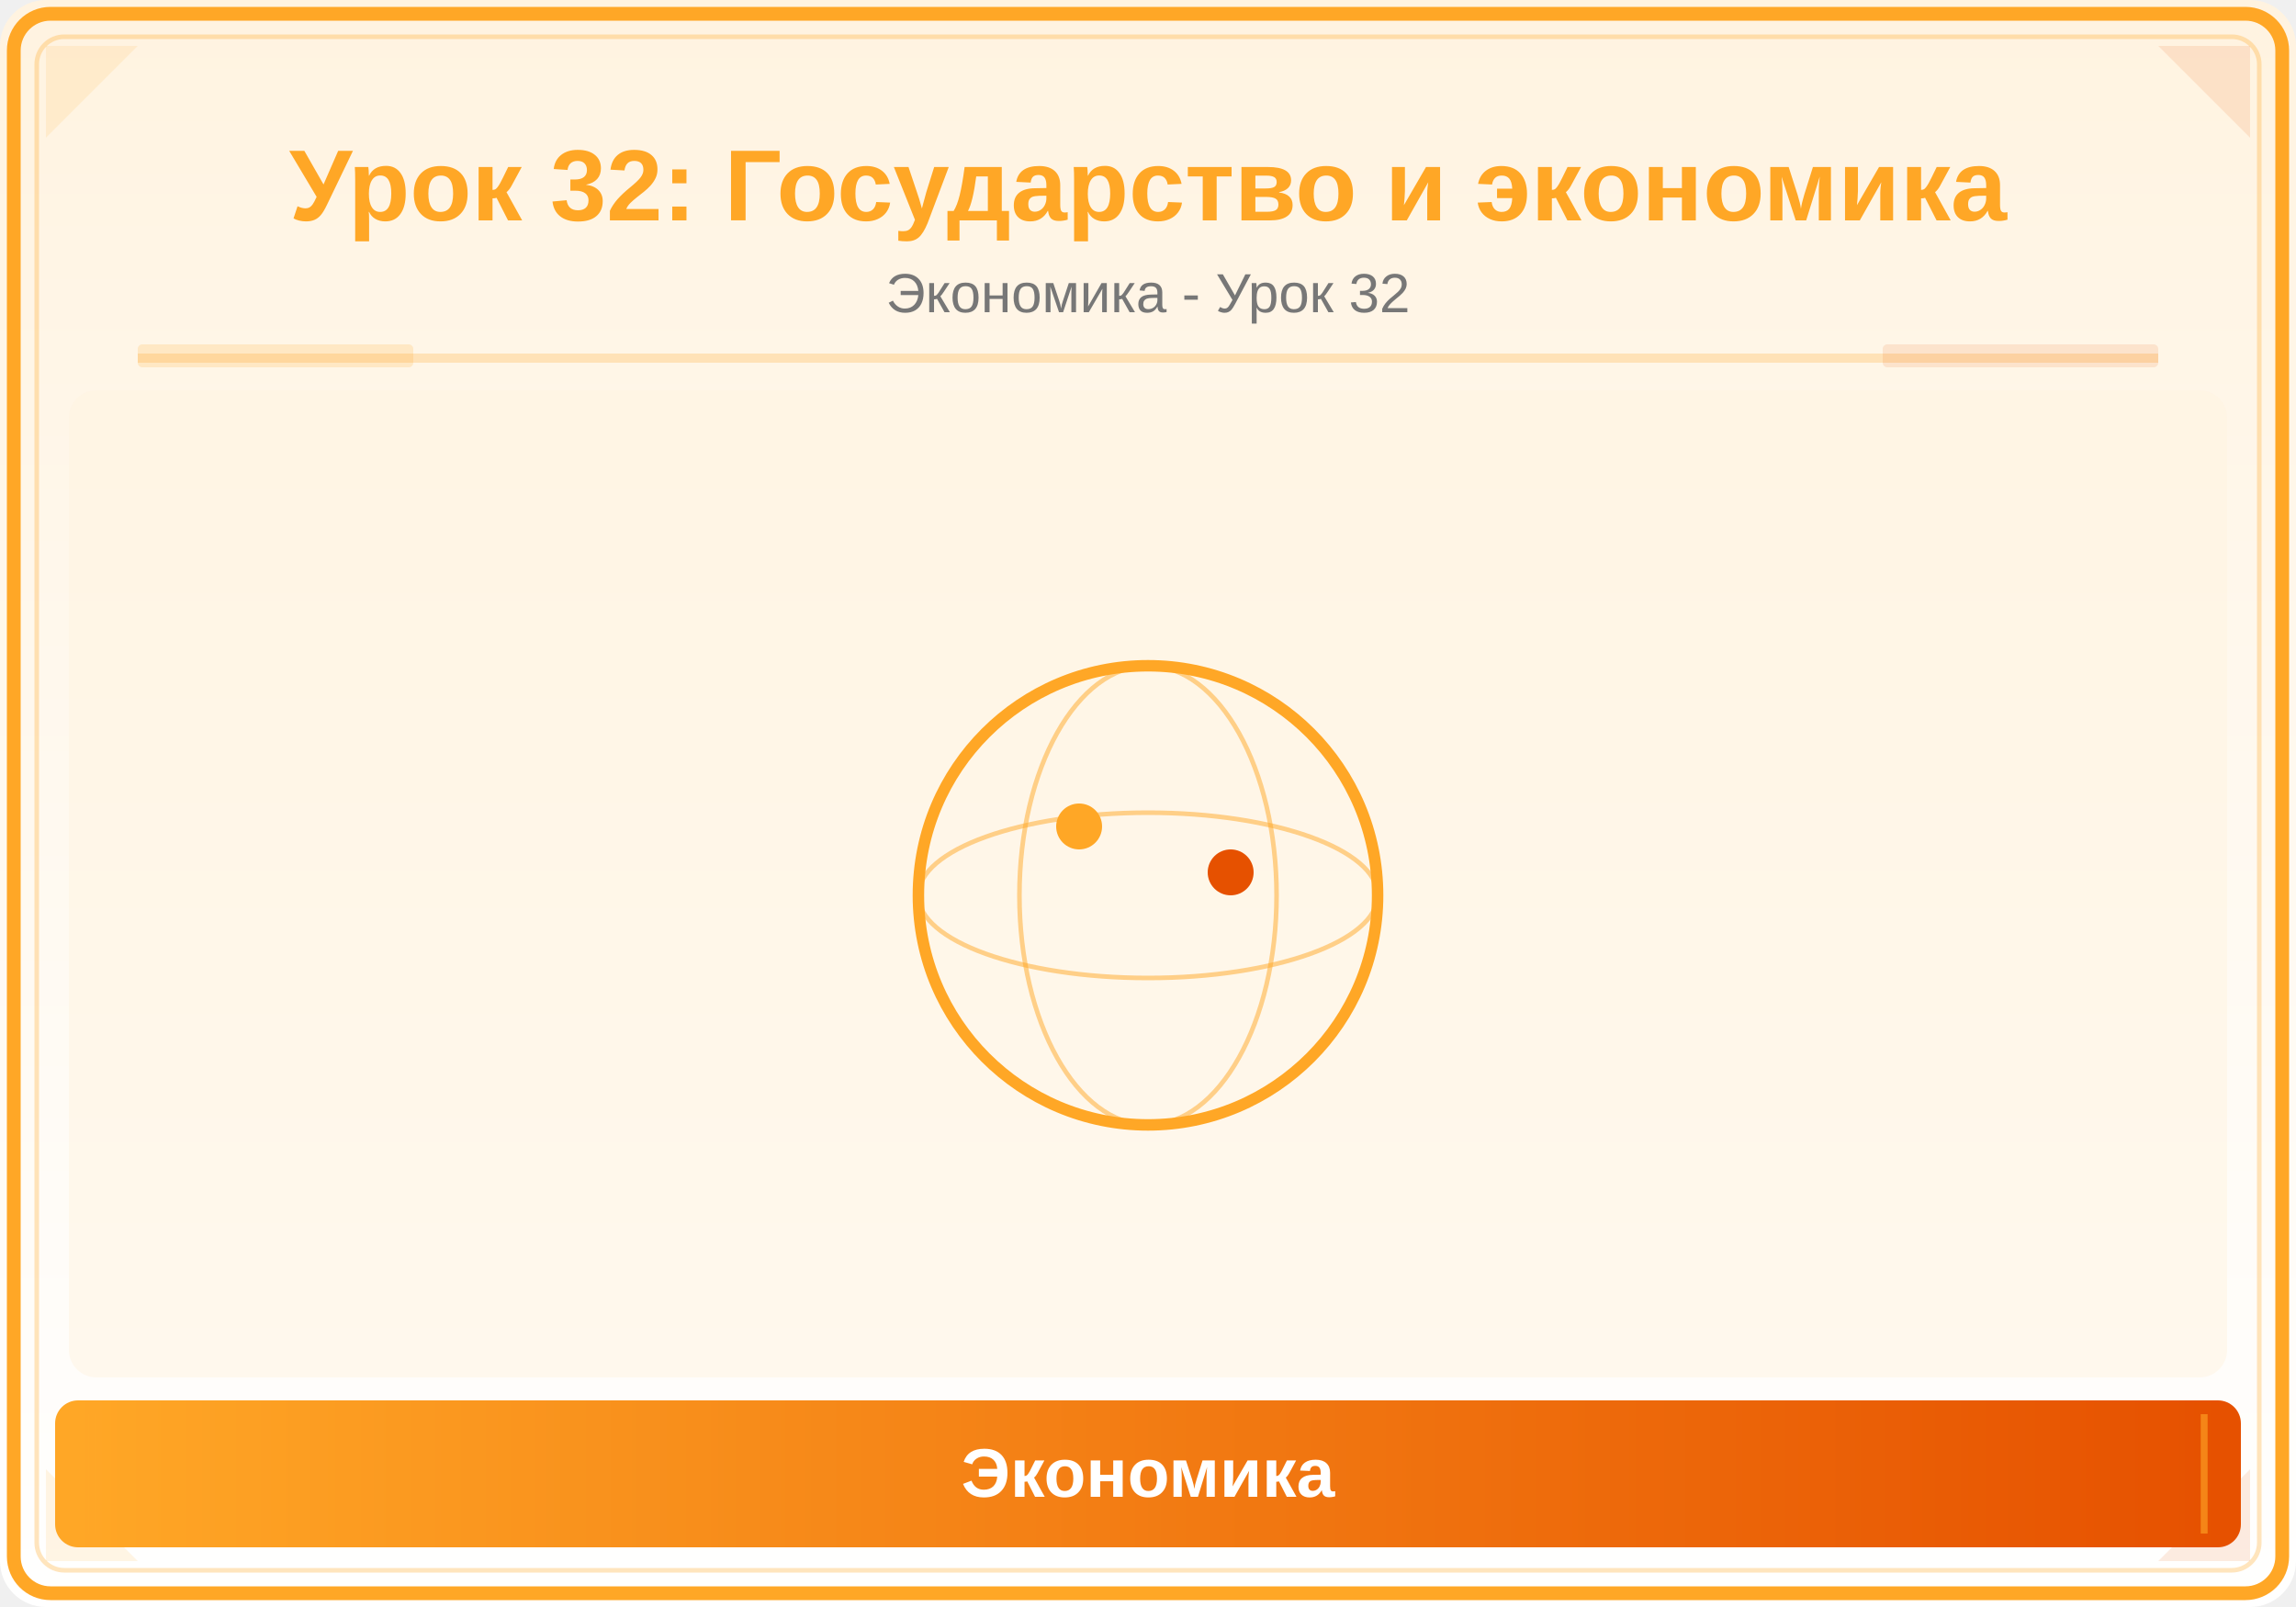
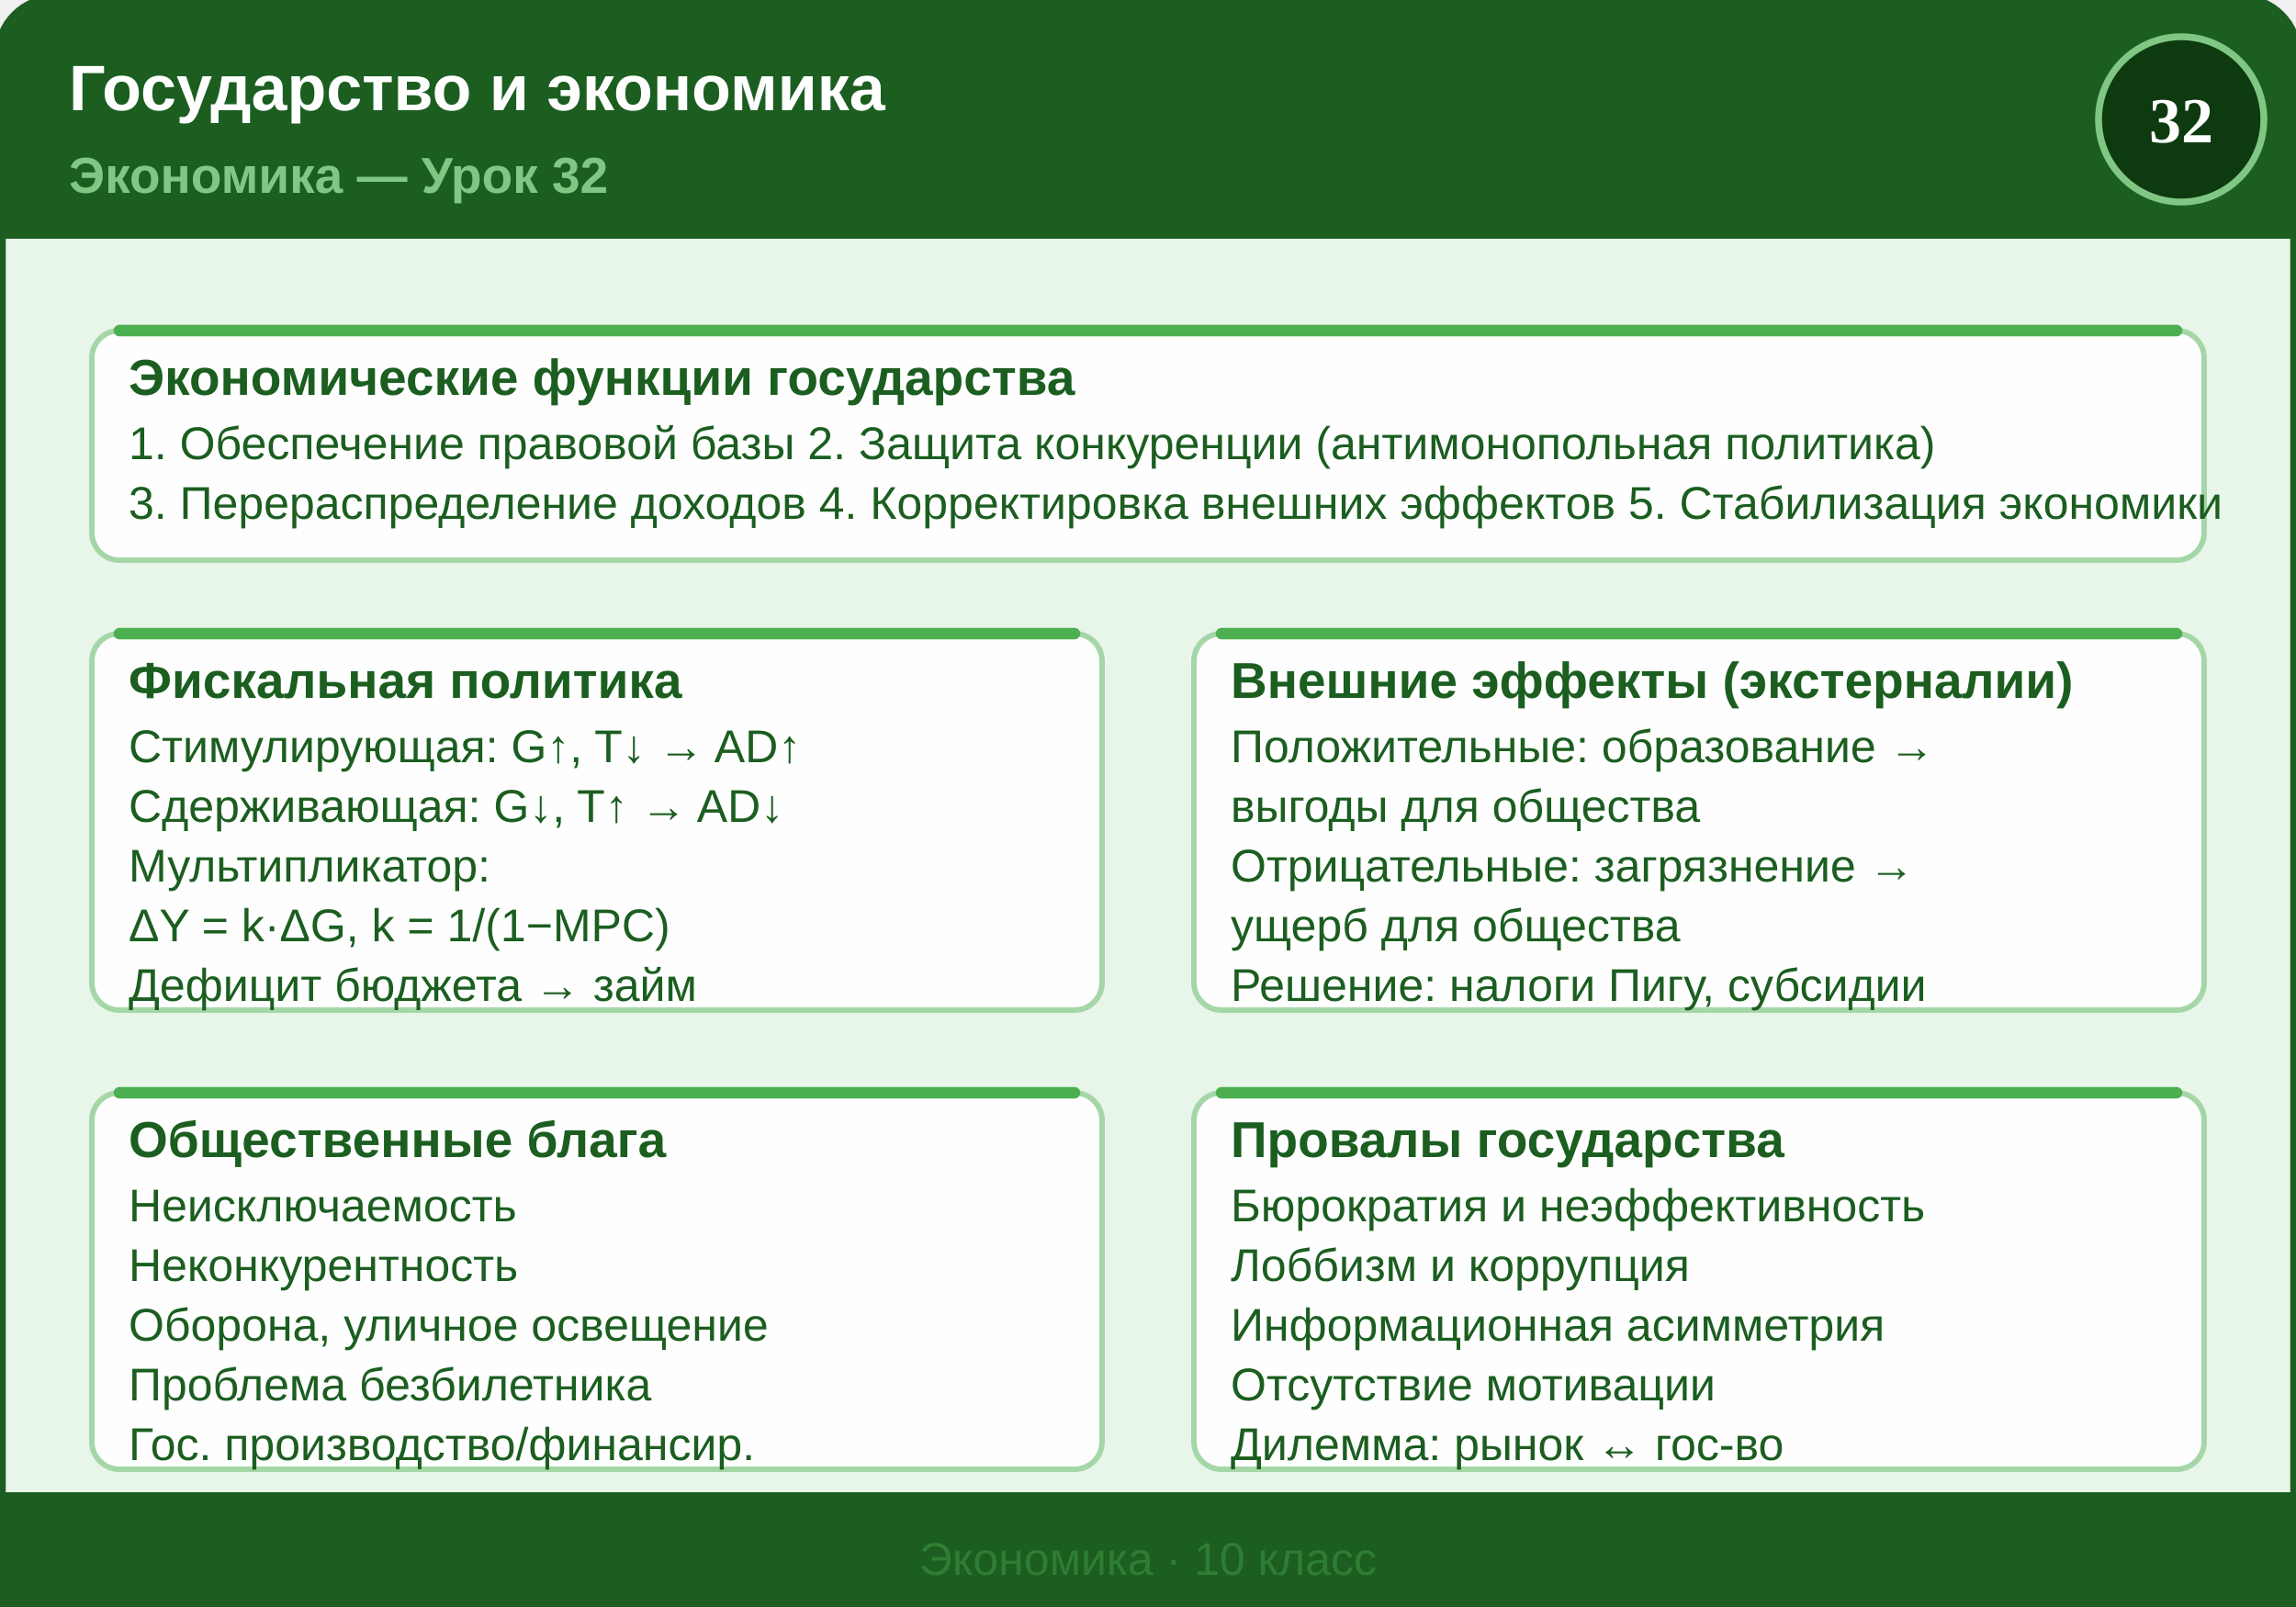
- <svg xmlns="http://www.w3.org/2000/svg" viewBox="0 0 500 350">
+ <svg xmlns="http://www.w3.org/2000/svg" viewBox="0 0 500 350" width="500" height="350">
  <defs>
-     <linearGradient id="bg" x1="0" y1="0" x2="0" y2="1">
-       <stop offset="0%" stop-color="#FFF3E0" />
-       <stop offset="100%" stop-color="#FFFFFF" />
-     </linearGradient>
-     <linearGradient id="panel" x1="0" y1="0" x2="1" y2="0">
-       <stop offset="0%" stop-color="#FFA726" />
-       <stop offset="100%" stop-color="#E65100" />
-     </linearGradient>
+     <style>
+       .title { font: bold 14px "Segoe UI", Arial, sans-serif; fill: #FFFFFF; }
+       .lesson-num { font: bold 11px "Segoe UI", Arial, sans-serif; fill: #81C784; }
+       .box-title { font: bold 11px "Segoe UI", Arial, sans-serif; fill: #1B5E20; }
+       .box-text { font: 10px "Segoe UI", Arial, sans-serif; fill: #1B5E20; }
+       .footer { font: 10px "Segoe UI", Arial, sans-serif; fill: #2E7D32; }
+     </style>
  </defs>
-   <rect width="500" height="350" fill="url(#bg)" rx="10" />
-   <rect x="3" y="3" width="494" height="344" rx="8" fill="none" stroke="#FFA726" stroke-width="3" />
-   <rect x="8" y="8" width="484" height="334" rx="6" fill="none" stroke="#FFA726" stroke-width="1" opacity="0.3" />
-   <polygon points="10,10 30,10 10,30" fill="#FFA726" opacity="0.12" />
-   <polygon points="490,10 470,10 490,30" fill="#E65100" opacity="0.12" />
-   <polygon points="10,340 30,340 10,320" fill="#FFA726" opacity="0.12" />
-   <polygon points="490,340 470,340 490,320" fill="#E65100" opacity="0.12" />
-   <text x="250" y="48" font-family="Arial,sans-serif" font-size="22" font-weight="bold" fill="#FFA726" text-anchor="middle">Урок 32: Государство и экономика</text>
-   <text x="250" y="68" font-family="Arial,sans-serif" font-size="12" fill="#777" text-anchor="middle">Экономика - Урок 32</text>
-   <line x1="30" y1="78" x2="470" y2="78" stroke="#FFA726" stroke-width="2" opacity="0.25" />
-   <rect x="30" y="75" width="60" height="5" fill="#FFA726" opacity="0.18" rx="1" />
-   <rect x="410" y="75" width="60" height="5" fill="#E65100" opacity="0.12" rx="1" />
-   <clipPath id="ill">
-     <rect x="15" y="85" width="470" height="215" rx="6" />
-   </clipPath>
-   <g clip-path="url(#ill)">
-     <rect x="15" y="85" width="470" height="215" fill="#FFF3E0" opacity="0.5" />
-     <circle cx="250" cy="195" r="50" fill="none" stroke="#FFA726" stroke-width="2.5" />
-     <ellipse cx="250" cy="195" rx="50" ry="18" fill="none" stroke="#FFA726" stroke-width="1" opacity="0.5" />
-     <ellipse cx="250" cy="195" rx="28" ry="50" fill="none" stroke="#FFA726" stroke-width="1" opacity="0.5" />
-     <circle cx="235" cy="180" r="5" fill="#FFA726" />
-     <circle cx="268" cy="190" r="5" fill="#E65100" />
-   </g>
-   <rect x="12" y="305" width="476" height="32" rx="5" fill="url(#panel)" />
-   <line x1="20" y1="308" x2="20" y2="334" stroke="#FFA726" stroke-width="1.5" opacity="0.6" />
-   <line x1="480" y1="308" x2="480" y2="334" stroke="#FFA726" stroke-width="1.5" opacity="0.6" />
-   <text x="250" y="326" font-family="Arial,sans-serif" font-size="15" text-anchor="middle" fill="white" font-weight="bold">Экономика</text>
+   <rect x="0" y="0" width="500" height="350" rx="12" ry="12" fill="#E8F5E9" stroke="#1B5E20" stroke-width="2.5" />
+   <rect x="0" y="0" width="500" height="52" rx="12" ry="12" fill="#1B5E20" />
+   <rect x="0" y="20" width="500" height="32" fill="#1B5E20" />
+   <text x="15" y="24" class="title">Государство и экономика</text>
+   <text x="15" y="42" class="lesson-num">Экономика — Урок 32</text>
+   <circle cx="475" cy="26" r="18" fill="#0D3B0F" stroke="#81C784" stroke-width="1.5" />
+   <text x="475" y="31" text-anchor="middle" font-size="14" font-weight="bold" fill="#FFFFFF">32</text>
+   <rect x="20" y="72" width="460" height="50" rx="6" ry="6" fill="#FFFFFF" fill-opacity="0.9" stroke="#A5D6A7" stroke-width="1.2" />
+   <line x1="26" y1="72" x2="474" y2="72" stroke="#4CAF50" stroke-width="2.5" stroke-linecap="round" />
+   <text x="28" y="86" class="box-title">Экономические функции государства</text>
+   <text x="28" y="100" class="box-text">1. Обеспечение правовой базы    2. Защита конкуренции (антимонопольная политика)</text>
+   <text x="28" y="113" class="box-text">3. Перераспределение доходов    4. Корректировка внешних эффектов    5. Стабилизация экономики</text>
+   <rect x="20" y="138" width="220" height="82" rx="6" ry="6" fill="#FFFFFF" fill-opacity="0.9" stroke="#A5D6A7" stroke-width="1.2" />
+   <line x1="26" y1="138" x2="234" y2="138" stroke="#4CAF50" stroke-width="2.5" stroke-linecap="round" />
+   <text x="28" y="152" class="box-title">Фискальная политика</text>
+   <text x="28" y="166" class="box-text">Стимулирующая: G↑, T↓ → AD↑</text>
+   <text x="28" y="179" class="box-text">Сдерживающая: G↓, T↑ → AD↓</text>
+   <text x="28" y="192" class="box-text">Мультипликатор:</text>
+   <text x="28" y="205" class="box-text">ΔY = k·ΔG, k = 1/(1−MPC)</text>
+   <text x="28" y="218" class="box-text">Дефицит бюджета → займ</text>
+   <rect x="260" y="138" width="220" height="82" rx="6" ry="6" fill="#FFFFFF" fill-opacity="0.9" stroke="#A5D6A7" stroke-width="1.2" />
+   <line x1="266" y1="138" x2="474" y2="138" stroke="#4CAF50" stroke-width="2.5" stroke-linecap="round" />
+   <text x="268" y="152" class="box-title">Внешние эффекты (экстерналии)</text>
+   <text x="268" y="166" class="box-text">Положительные: образование →</text>
+   <text x="268" y="179" class="box-text">  выгоды для общества</text>
+   <text x="268" y="192" class="box-text">Отрицательные: загрязнение →</text>
+   <text x="268" y="205" class="box-text">  ущерб для общества</text>
+   <text x="268" y="218" class="box-text">Решение: налоги Пигу, субсидии</text>
+   <rect x="20" y="238" width="220" height="82" rx="6" ry="6" fill="#FFFFFF" fill-opacity="0.9" stroke="#A5D6A7" stroke-width="1.2" />
+   <line x1="26" y1="238" x2="234" y2="238" stroke="#4CAF50" stroke-width="2.5" stroke-linecap="round" />
+   <text x="28" y="252" class="box-title">Общественные блага</text>
+   <text x="28" y="266" class="box-text">Неисключаемость</text>
+   <text x="28" y="279" class="box-text">Неконкурентность</text>
+   <text x="28" y="292" class="box-text">Оборона, уличное освещение</text>
+   <text x="28" y="305" class="box-text">Проблема безбилетника</text>
+   <text x="28" y="318" class="box-text">Гос. производство/финансир.</text>
+   <rect x="260" y="238" width="220" height="82" rx="6" ry="6" fill="#FFFFFF" fill-opacity="0.9" stroke="#A5D6A7" stroke-width="1.2" />
+   <line x1="266" y1="238" x2="474" y2="238" stroke="#4CAF50" stroke-width="2.5" stroke-linecap="round" />
+   <text x="268" y="252" class="box-title">Провалы государства</text>
+   <text x="268" y="266" class="box-text">Бюрократия и неэффективность</text>
+   <text x="268" y="279" class="box-text">Лоббизм и коррупция</text>
+   <text x="268" y="292" class="box-text">Информационная асимметрия</text>
+   <text x="268" y="305" class="box-text">Отсутствие мотивации</text>
+   <text x="268" y="318" class="box-text">Дилемма: рынок ↔ гос-во</text>
+   <rect x="0" y="325" width="500" height="25" rx="0" ry="0" fill="#1B5E20" />
+   <rect x="0" y="325" width="500" height="25" rx="0" ry="0" fill="#1B5E20" />
+   <rect x="0" y="330" width="500" height="20" rx="12" ry="12" fill="#1B5E20" />
+   <rect x="0" y="330" width="500" height="10" fill="#1B5E20" />
+   <text x="250" y="343" text-anchor="middle" class="footer">Экономика · 10 класс</text>
</svg>
